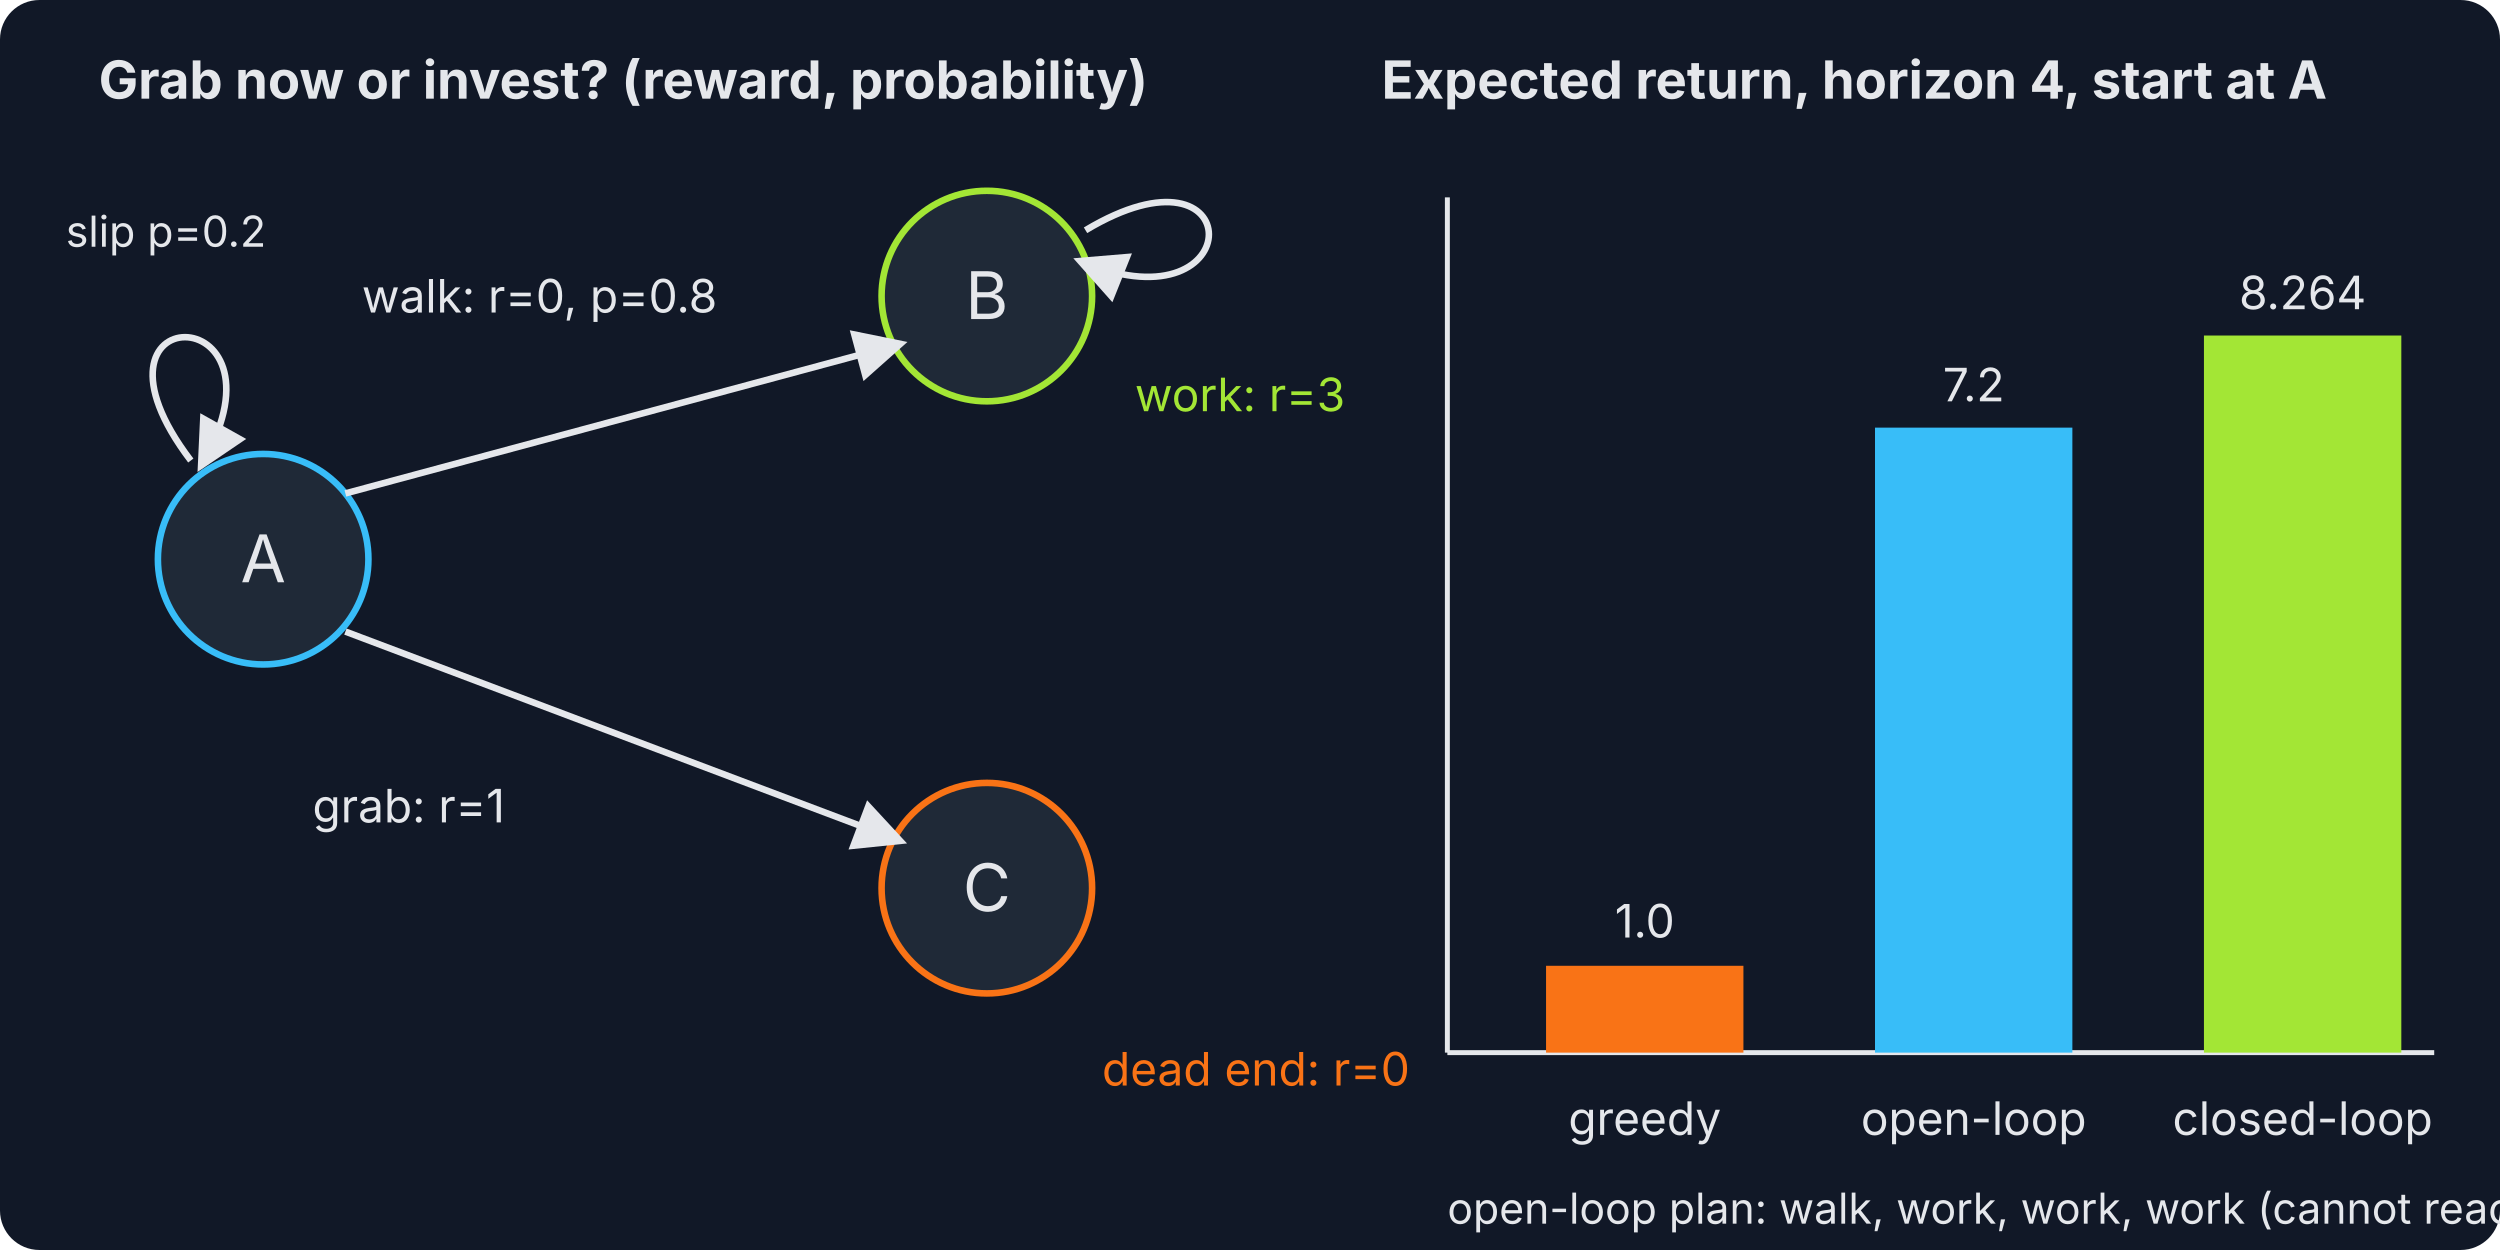
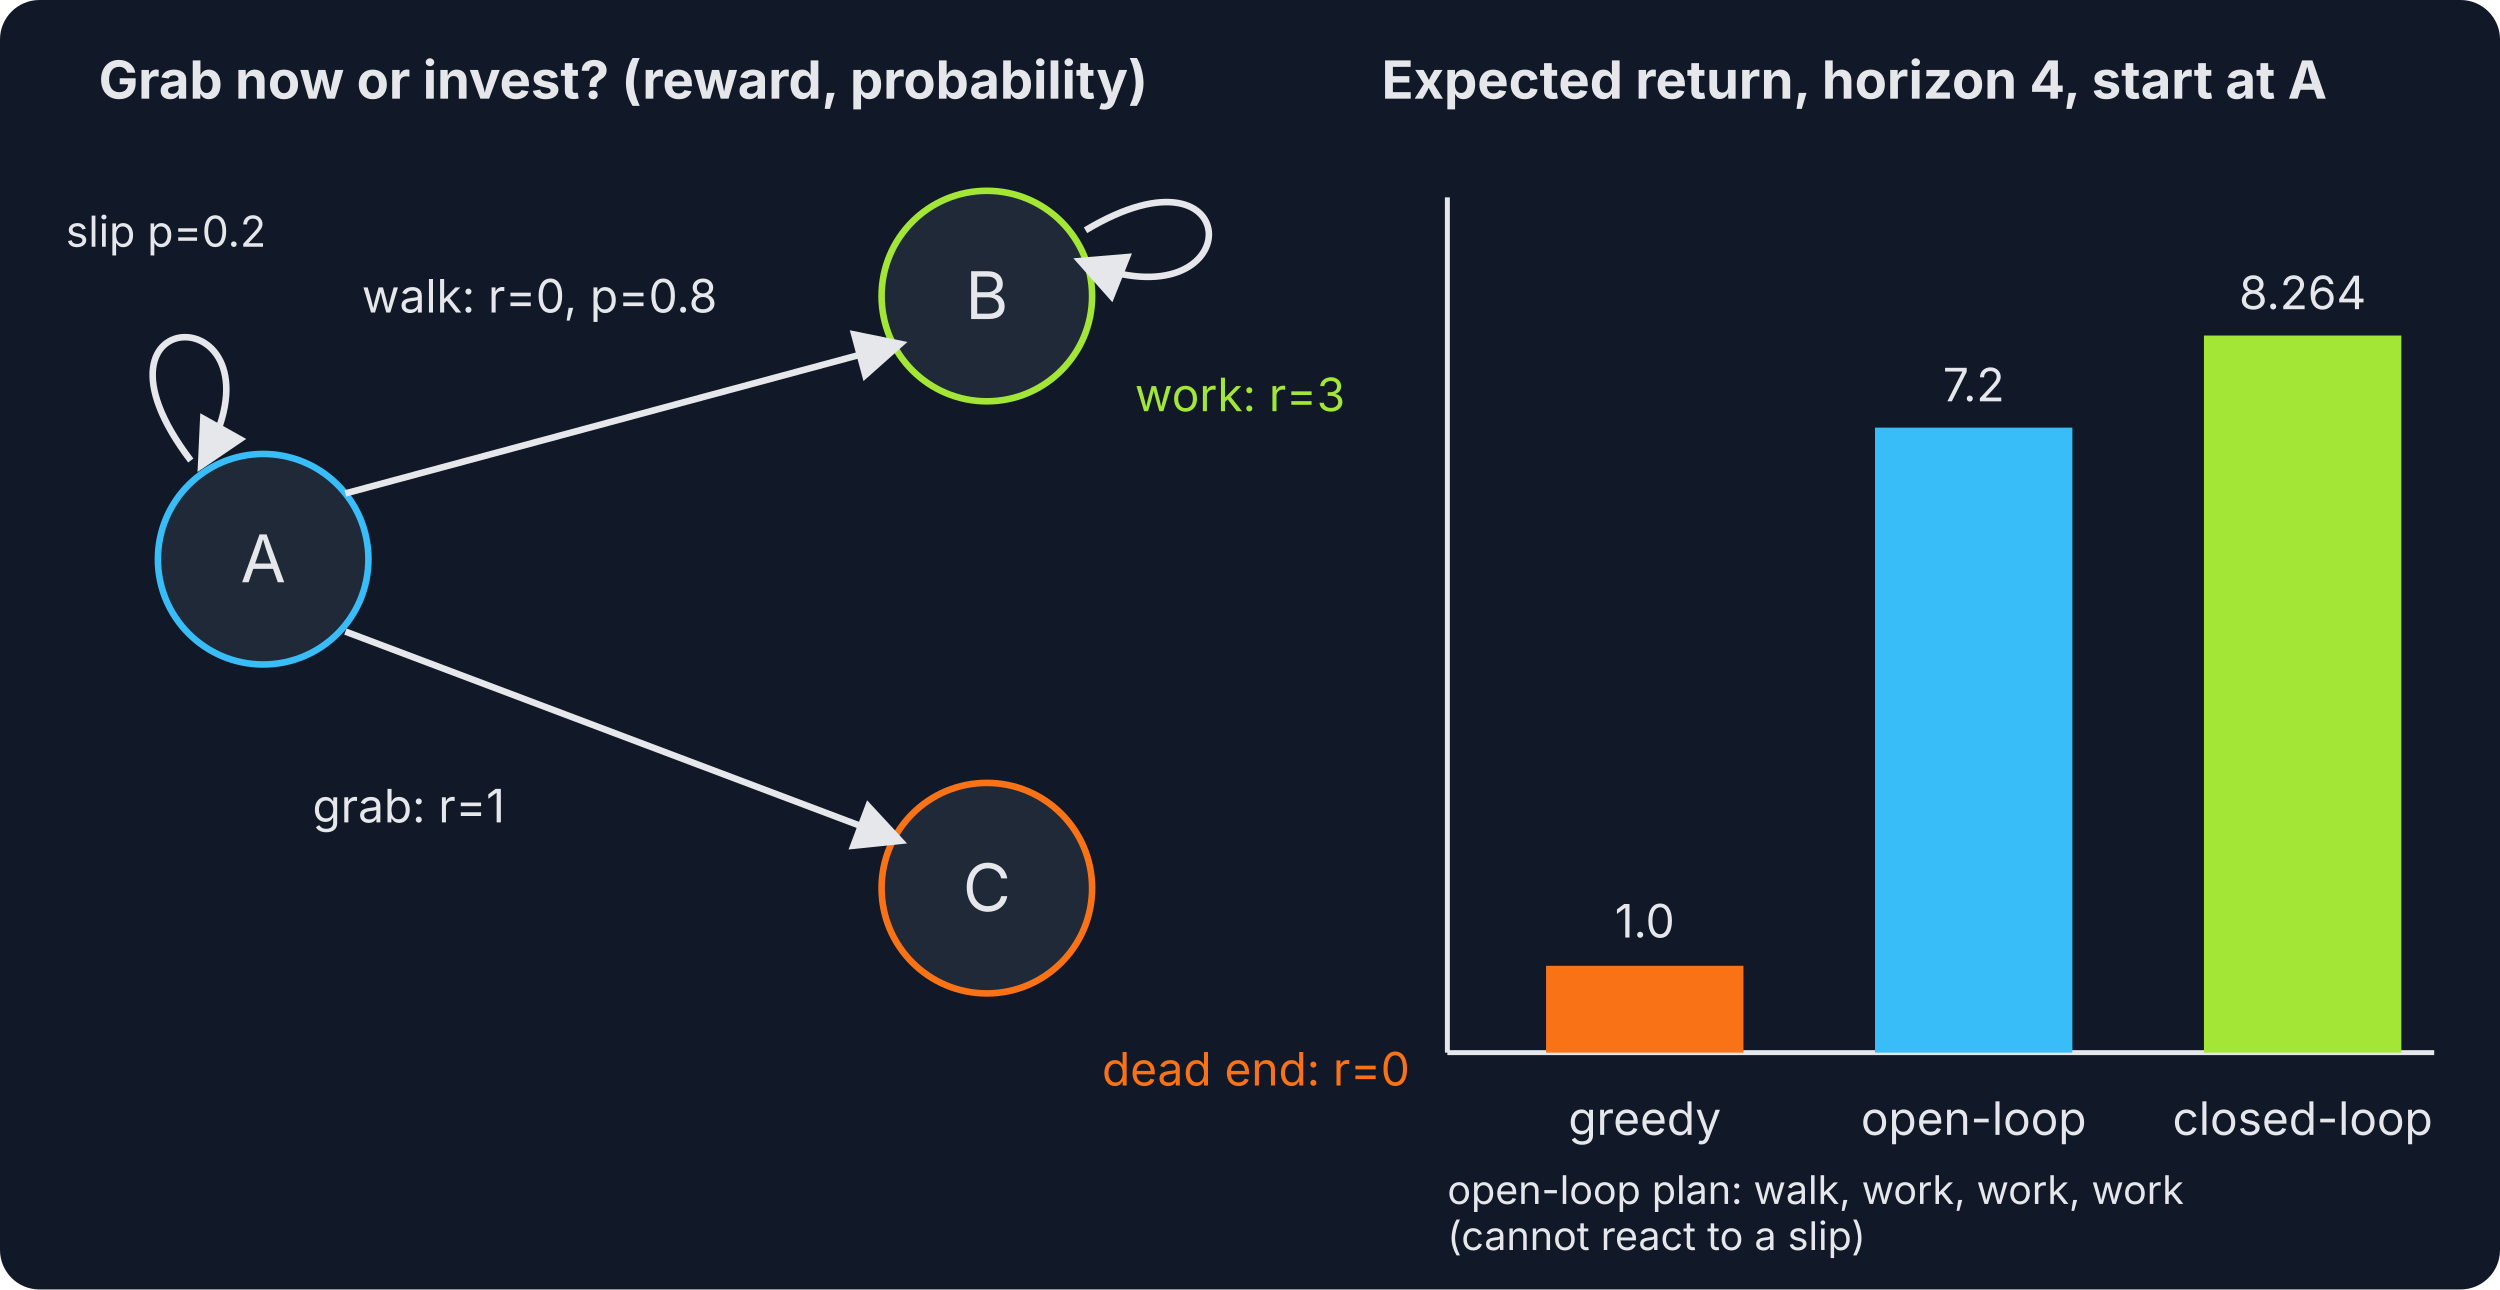
- <svg xmlns="http://www.w3.org/2000/svg" viewBox="0 0 760 380" font-family="Inter, Arial, sans-serif">
+ <svg xmlns="http://www.w3.org/2000/svg" viewBox="0 0 760 392" font-family="Inter, Arial, sans-serif">
  <defs>
    <marker id="h" markerWidth="8" markerHeight="8" refX="6" refY="4" orient="auto">
      <path d="M0 0 L8 4 L0 8 z" fill="#e5e7eb" />
    </marker>
  </defs>
-   <rect width="760" height="380" fill="#111827" rx="12" />
+   <rect width="760" height="392" fill="#111827" rx="12" />
  <text x="30" y="30" fill="#e5e7eb" font-size="16" font-weight="bold">Grab now or invest? (reward, probability)</text>
  <text x="420" y="30" fill="#e5e7eb" font-size="16" font-weight="bold">Expected return, horizon 4, start at A</text>
  <circle cx="80" cy="170" r="32" fill="#1f2937" stroke="#38bdf8" stroke-width="2" />
  <text x="80" y="177" text-anchor="middle" fill="#e5e7eb" font-size="20">A</text>
  <circle cx="300" cy="90" r="32" fill="#1f2937" stroke="#a3e635" stroke-width="2" />
  <text x="300" y="97" text-anchor="middle" fill="#e5e7eb" font-size="20">B</text>
  <circle cx="300" cy="270" r="32" fill="#1f2937" stroke="#f97316" stroke-width="2" />
  <text x="300" y="277" text-anchor="middle" fill="#e5e7eb" font-size="20">C</text>
  <path d="M105 150 L272 105" stroke="#e5e7eb" stroke-width="2" fill="none" marker-end="url(#h)" />
  <text x="110" y="95" fill="#e5e7eb" font-size="14">walk: r=0, p=0.8</text>
  <path d="M105 192 L272 255" stroke="#e5e7eb" stroke-width="2" fill="none" marker-end="url(#h)" />
  <text x="95" y="250" fill="#e5e7eb" font-size="14">grab: r=1</text>
  <path d="M58 140 C20 90 90 90 62 140" stroke="#e5e7eb" stroke-width="2" fill="none" marker-end="url(#h)" />
  <text x="20" y="75" fill="#e5e7eb" font-size="13">slip p=0.2</text>
  <path d="M330 70 C380 40 380 100 330 80" stroke="#e5e7eb" stroke-width="2" fill="none" marker-end="url(#h)" />
  <text x="345" y="125" fill="#a3e635" font-size="14">work: r=3</text>
  <text x="335" y="330" fill="#f97316" font-size="14">dead end: r=0</text>
  <g stroke="#e5e7eb" stroke-width="1.5">
    <line x1="440" y1="320" x2="740" y2="320" />
    <line x1="440" y1="320" x2="440" y2="60" />
  </g>
  <rect x="470" y="293.6" width="60" height="26.4" fill="#f97316" />
  <rect x="570" y="130" width="60" height="190" fill="#38bdf8" />
  <rect x="670" y="102" width="60" height="218" fill="#a3e635" />
  <g fill="#e5e7eb" font-size="14" text-anchor="middle">
    <text x="500" y="285">1.0</text>
    <text x="600" y="122">7.2</text>
    <text x="700" y="94">8.264</text>
    <text x="500" y="345">greedy</text>
    <text x="600" y="345">open-loop</text>
    <text x="700" y="345">closed-loop</text>
  </g>
-   <text x="440" y="372" fill="#e5e7eb" font-size="13">open-loop plan: walk, work, work, work (cannot react to a slip)</text>
+   <text x="440" y="366" fill="#e5e7eb" font-size="12">open-loop plan: walk, work, work, work</text>
+   <text x="440" y="380" fill="#e5e7eb" font-size="12">(cannot react to a slip)</text>
</svg>
